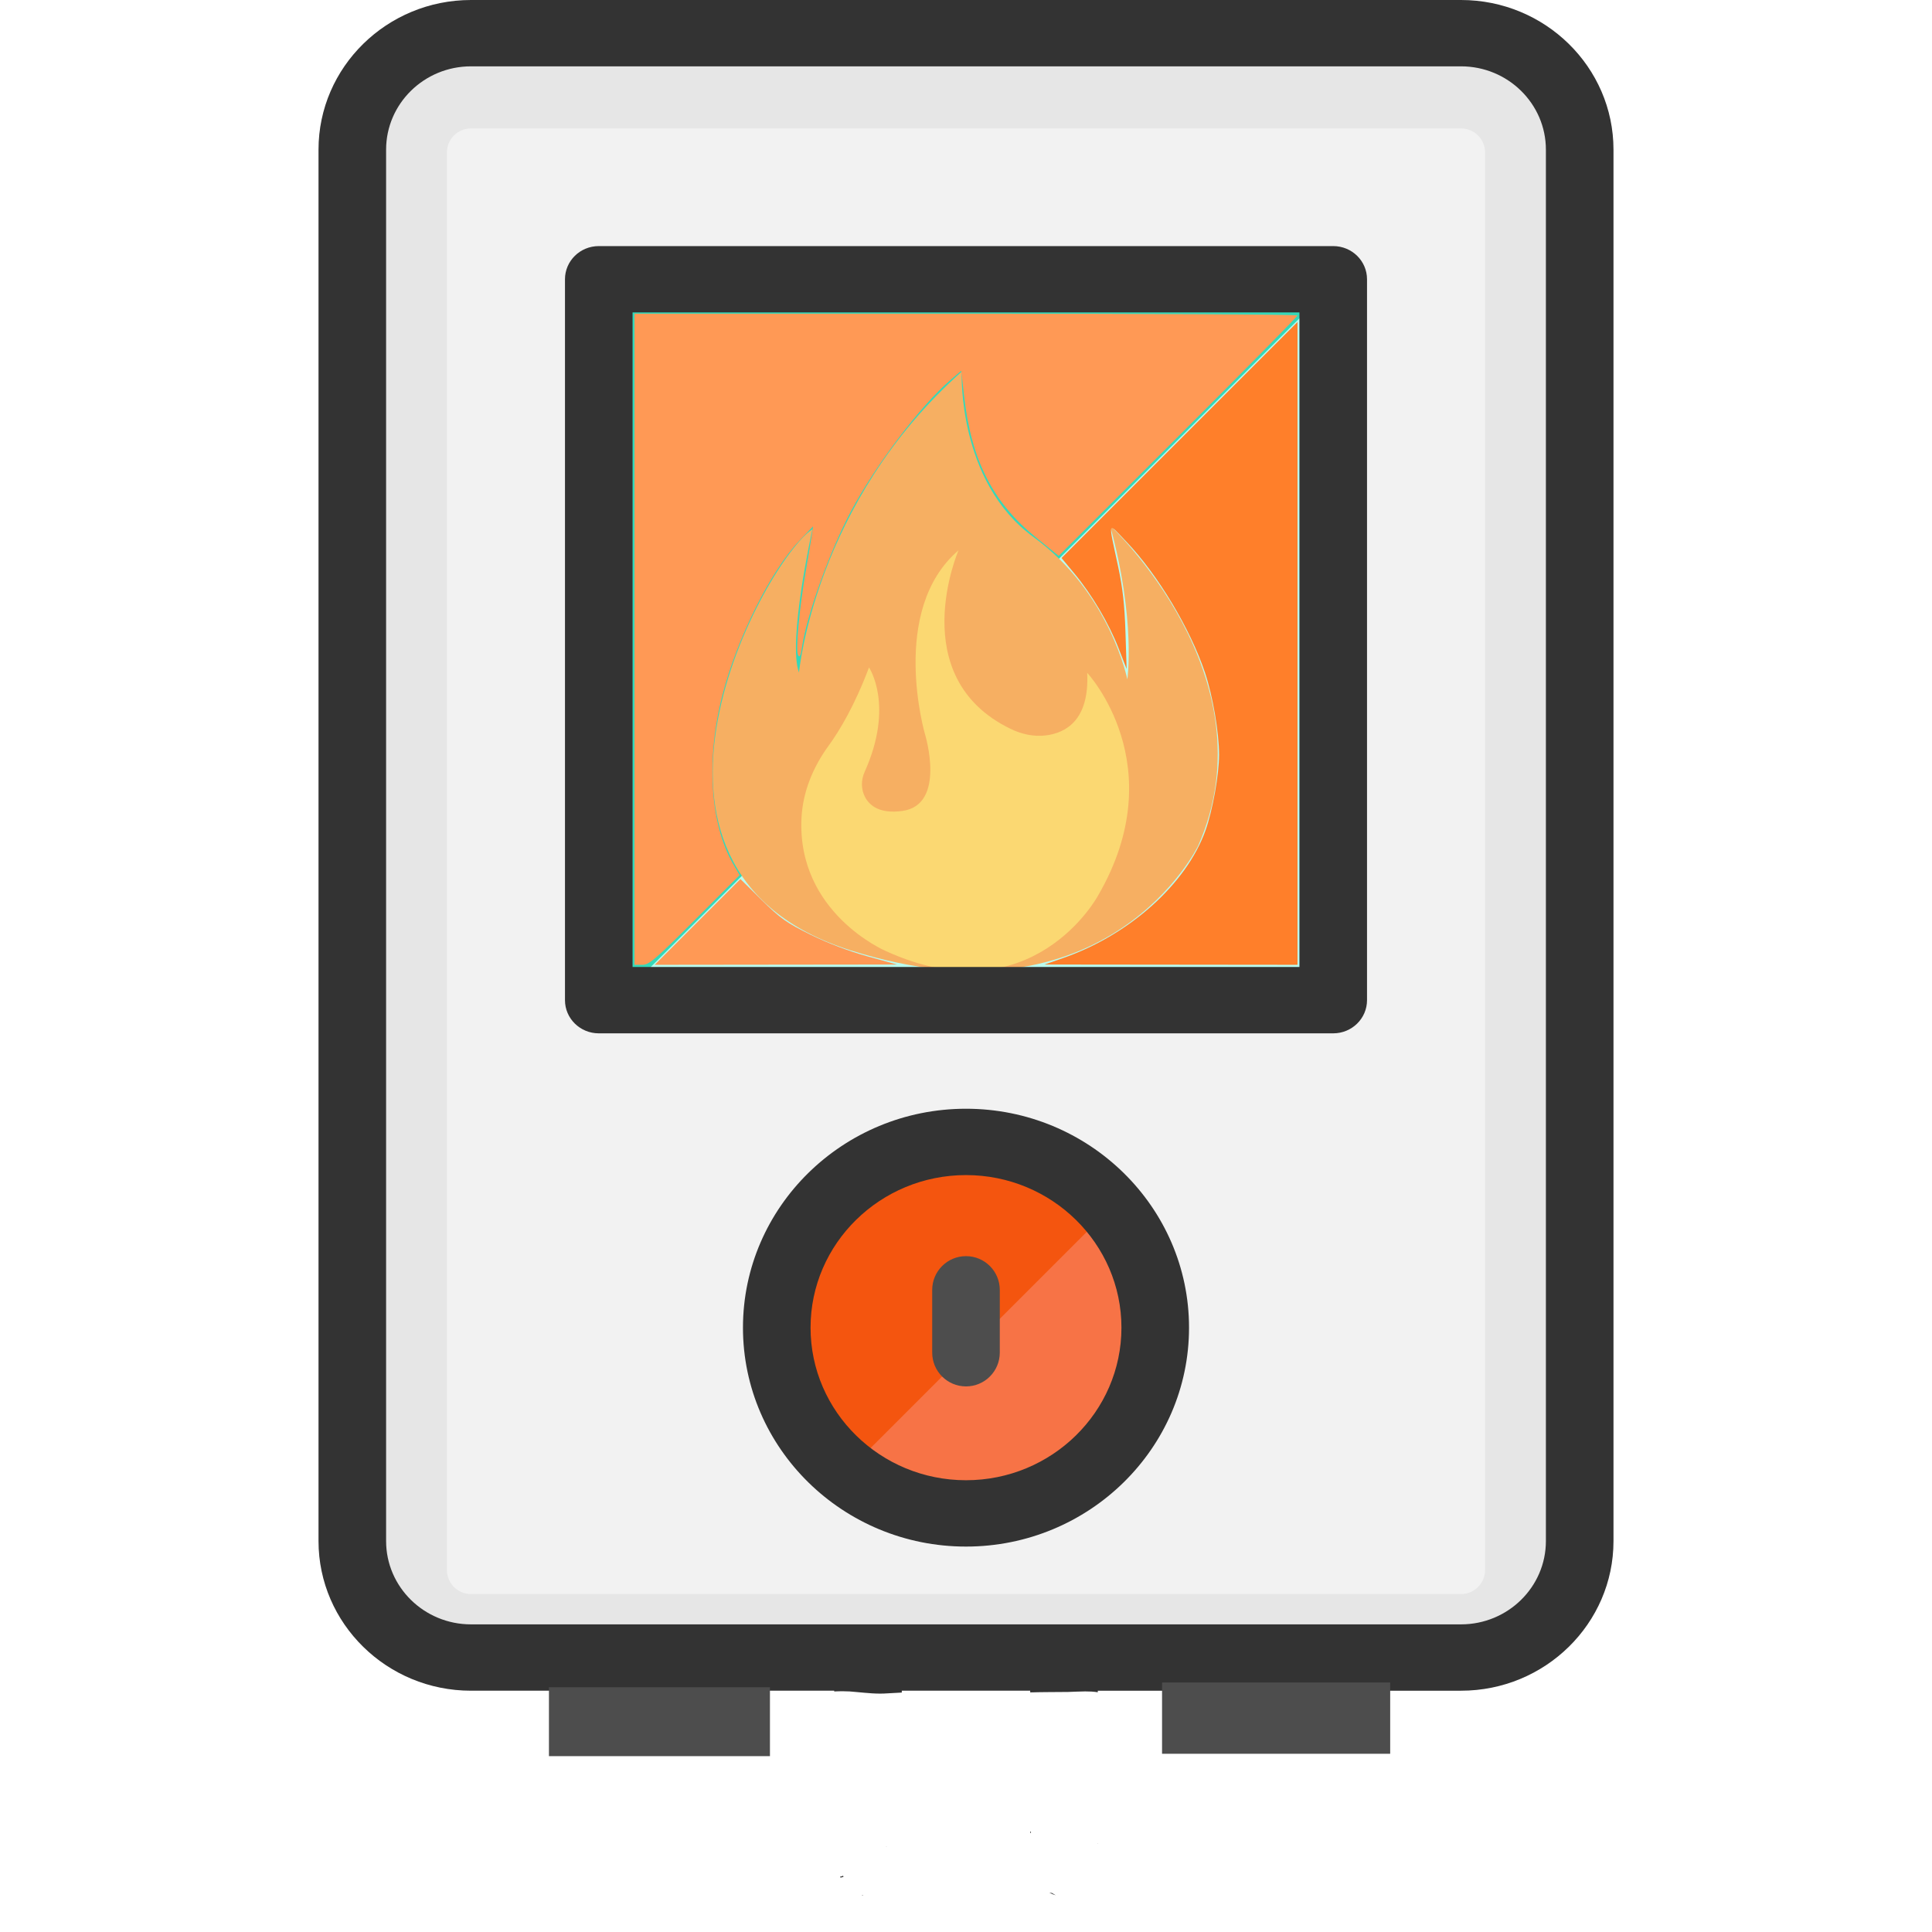
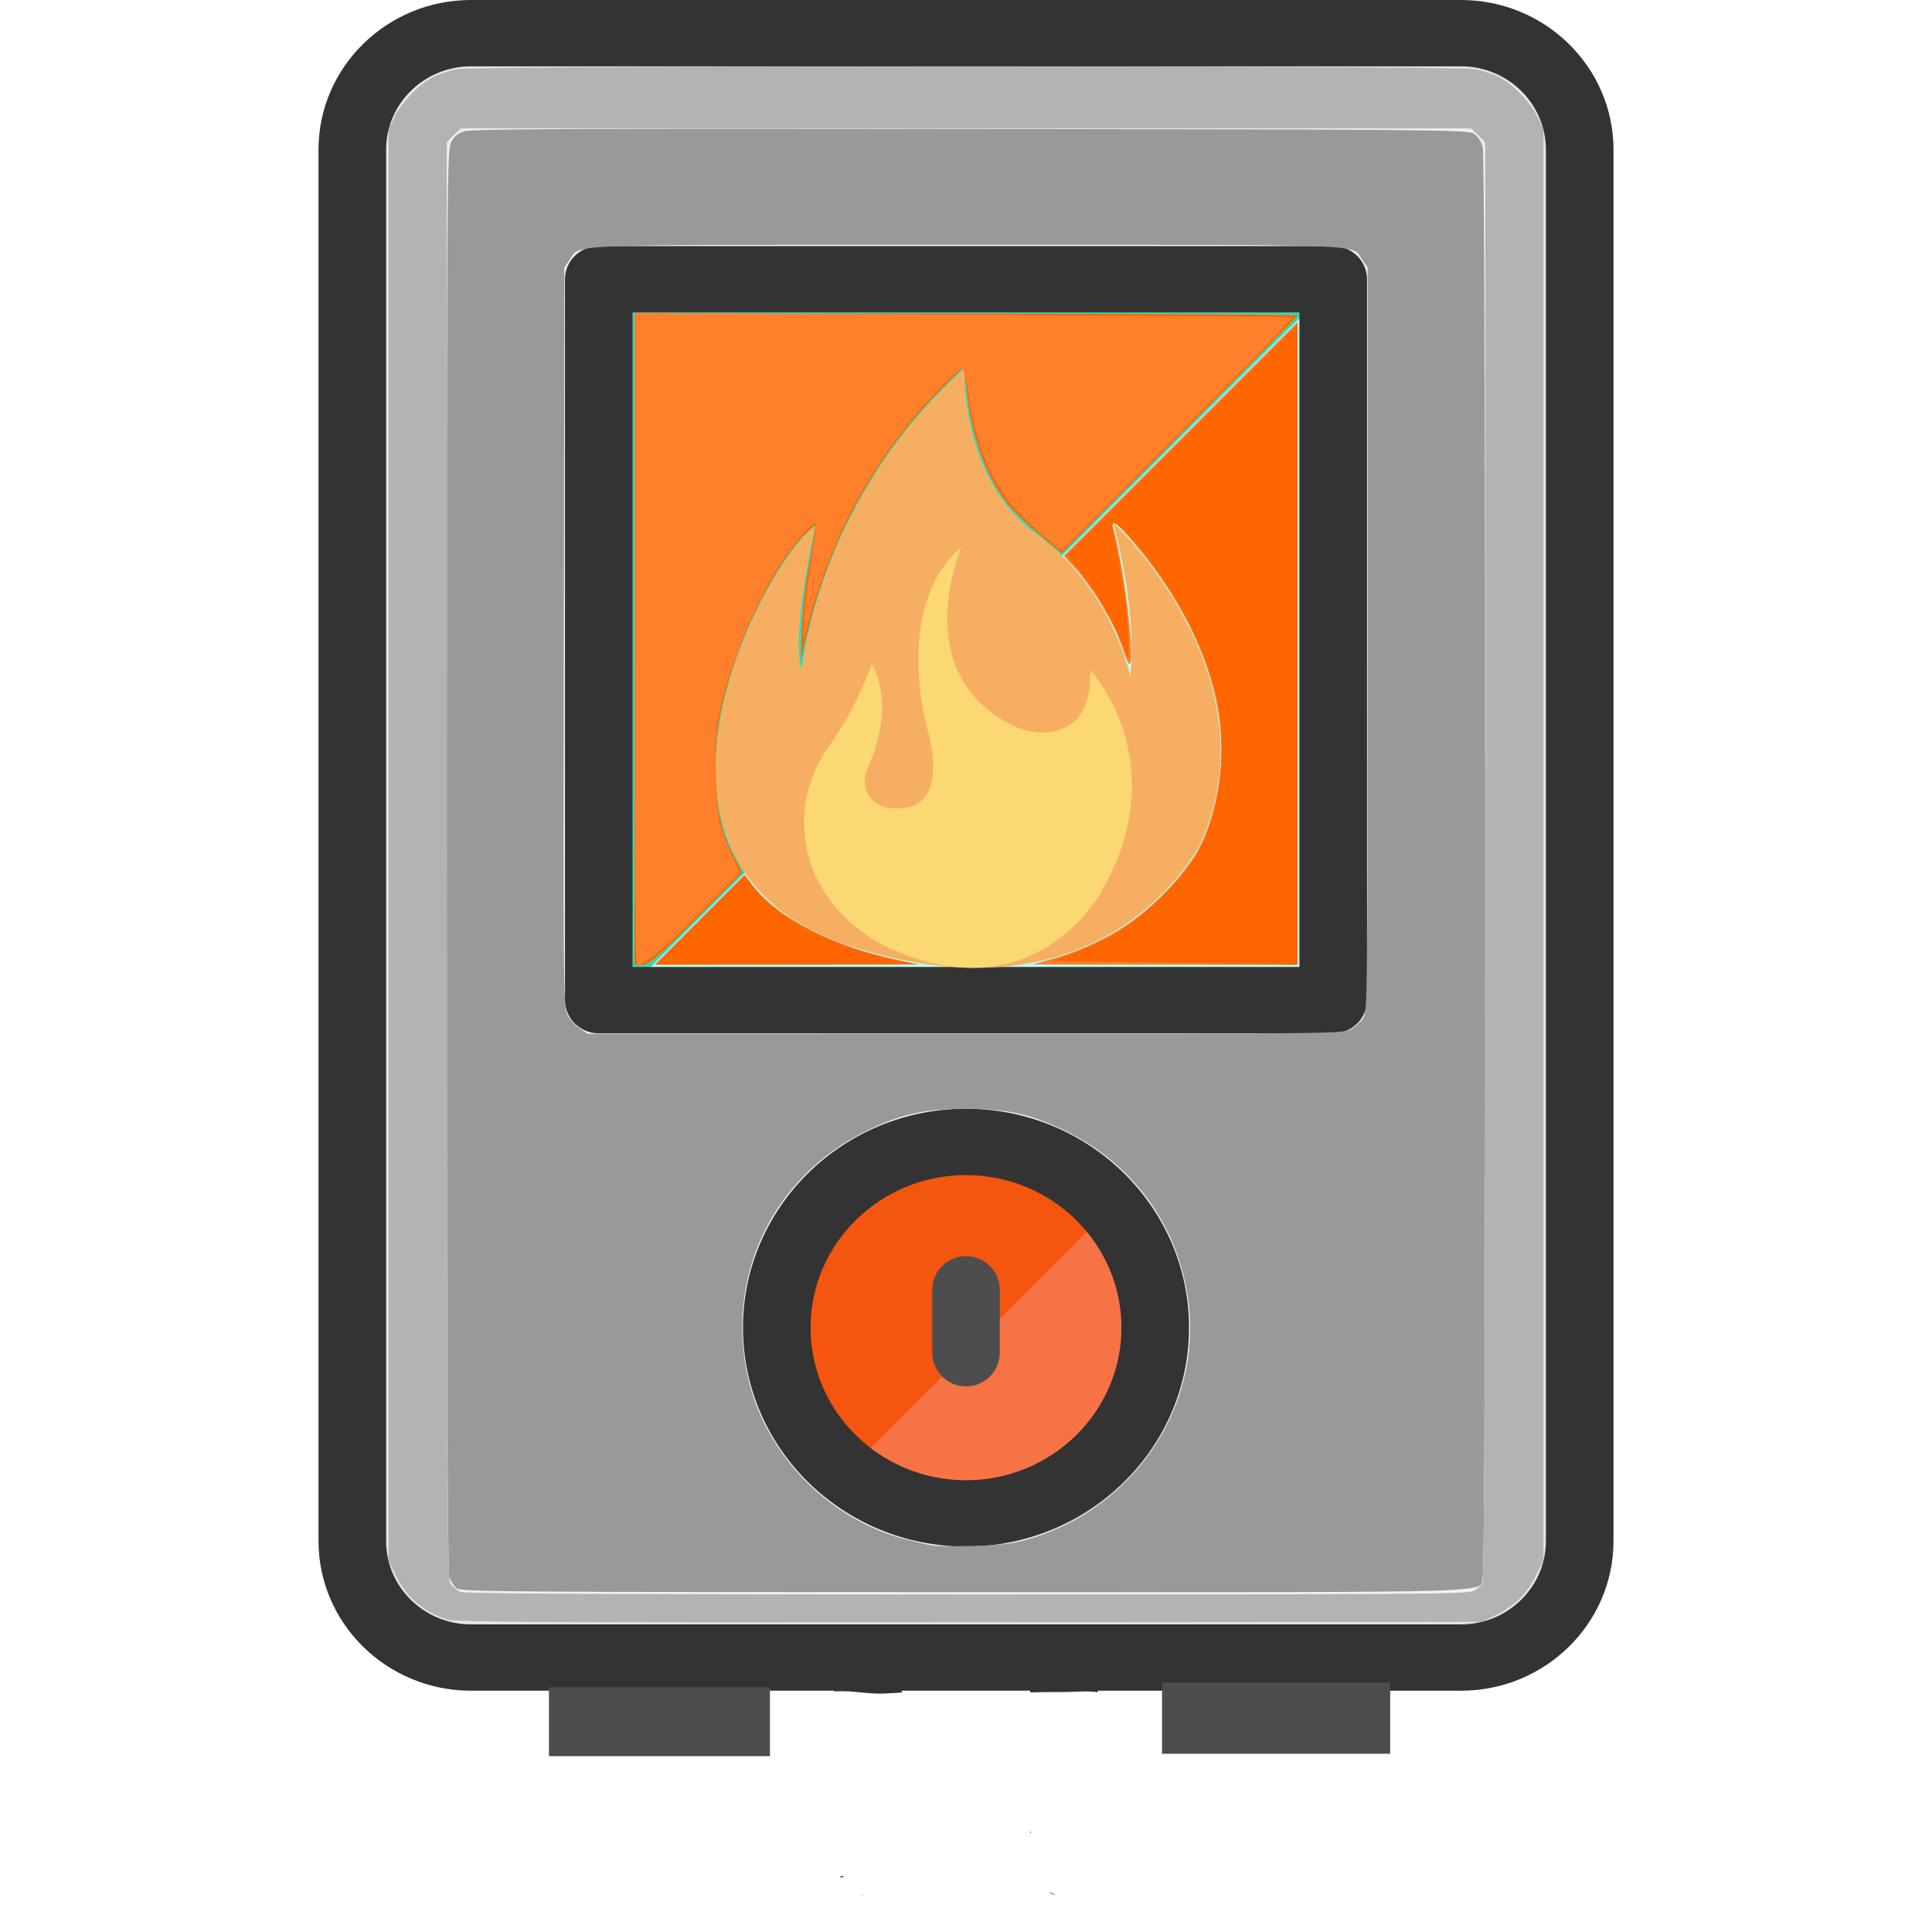
<svg xmlns="http://www.w3.org/2000/svg" version="1.1" id="Layer_1" viewBox="0 0 512.001 512.001" xml:space="preserve">
  <defs id="defs8" />
  <path style="fill:#E6E6E6;" d="M387.19,447.522H124.81c-17.367,0-31.445-14.078-31.445-31.446V40.401  c0-17.367,14.078-31.445,31.445-31.445h262.379c17.367,0,31.446,14.078,31.446,31.445v375.675  C418.636,433.444,404.557,447.522,387.19,447.522z" id="path1" />
  <path style="fill:#F2F2F2;" d="M124.81,422.446c-3.512,0-6.368-2.857-6.368-6.369V40.401c0-3.512,2.857-6.369,6.368-6.369h262.379  c3.512,0,6.369,2.857,6.369,6.369v375.675c0,3.512-2.857,6.369-6.369,6.369H124.81z" id="path2" />
  <circle style="fill:#F4550F;" cx="256.004" cy="358.458" r="50.15" id="circle2" />
  <path style="fill:#F77346;" d="M220.539,393.918c19.584,19.584,51.338,19.584,70.923,0c19.584-19.584,19.584-51.338,0-70.923" id="path3" />
  <path style="fill:#4D4D4D;" d="M256,367.412c-4.946,0-8.956-4.01-8.956-8.956v-16.608c0-4.946,4.01-8.956,8.956-8.956  c4.946,0,8.956,4.01,8.956,8.956v16.608C264.956,363.402,260.946,367.412,256,367.412z" id="path4" />
  <rect x="158.684" y="75.396" style="fill:#35D8B9;" width="194.639" height="194.639" id="rect4" />
  <polygon style="fill:#B9FCEF;" points="353.319,75.398 158.681,270.037 353.319,270.037 " id="polygon4" />
-   <g id="g2" transform="matrix(3.694867,0,0,3.309006,137.5517,72.01725)">
-     <path class="st7" d="m 21.04,20.63 c 0,0 -1.79,8.99 -0.96,11.47 0,0 1.1,-13.6 11.67,-24.1 0,0 -0.34,8.79 5.15,13.25 5.49,4.46 6.73,11.4 6.73,11.4 0,0 0.62,-4.74 -1.24,-12.33 0,0 11.67,12.12 6.32,25.65 0,0 -6.45,14.9 -24.92,8.38 C 5.32,47.83 17.74,22.97 21.04,20.63 Z" id="path1-9" style="fill:#f6af62" />
-     <path class="st4" d="m 40.75,32.12 c 0.17,3.81 -1.55,4.81 -2.94,5.01 -0.89,0.13 -1.79,-0.1 -2.57,-0.53 -7.65,-4.15 -3.72,-14.29 -3.72,-14.29 -5.01,4.79 -2.4,14.74 -2.4,14.74 0,0 1.55,5.64 -1.62,6.13 -1.59,0.25 -2.33,-0.39 -2.67,-1.08 -0.31,-0.64 -0.31,-1.39 -0.04,-2.05 2.15,-5.34 0.31,-8.36 0.31,-8.36 -1.03,3.06 -2.12,5.08 -2.91,6.29 -1.12,1.72 -1.83,3.68 -1.93,5.73 C 19.9,51.35 26.3,54.4 26.3,54.4 36.81,59.76 41.53,49.96 41.53,49.96 46.96,39.52 40.75,32.12 40.75,32.12 Z" id="path2-0" style="fill:#fbd872" />
-   </g>
  <g id="g8" transform="scale(1,0.9815498)">
    <path id="path6" style="fill:#333333" d="M 124.811,0 C 102.534,0 84.41,18.125 84.41,40.402 V 416.075 c 0,22.277 18.125,40.402 40.4,40.402 h 96.264 v 0.203 c 0.745,-0.037 1.49,-0.062 2.234,-0.06 1.227,0.004 2.455,0.069 3.684,0.217 2.727,0.25 5.456,0.576 8.199,0.354 1.266,-0.055 2.53,-0.135 3.795,-0.211 v -0.503 h 34.029 v 0.456 c 3.347,-0.1 6.695,-0.079 10.045,-0.119 1.504,-0.038 3.016,-0.142 4.521,-0.147 1.12,-0.004 2.237,0.049 3.346,0.225 v -0.414 h 96.264 c 22.277,0 40.402,-18.125 40.402,-40.402 V 40.402 C 427.592,18.125 409.466,0 387.189,0 Z m 0,17.911 h 262.379 c 12.401,0 22.49,10.09 22.49,22.491 v 375.673 0.002 c 0,12.401 -10.089,22.489 -22.49,22.489 h -262.379 c -12.401,0 -22.49,-10.088 -22.49,-22.489 V 40.402 c 0,-12.401 10.089,-22.491 22.49,-22.491 z M 238.215,483.089 c -0.002,0.003 -0.004,0.005 -0.006,0.008 0.002,7.5e-4 0.004,9.8e-4 0.006,0.002 -2.5e-4,-0.003 2.6e-4,-0.007 0,-0.01 z m 34.801,11.33 v 0.549 c 0.003,-0.005 0.007,-0.011 0.01,-0.016 0.077,-0.077 0.148,-0.159 0.223,-0.239 -0.066,-0.107 -0.171,-0.184 -0.232,-0.294 z m 17.912,3.226 c -0.028,0.009 -0.058,0.011 -0.086,0.02 0.012,0.012 0.067,0.067 0.086,0.086 z m -56.066,0.812 c -0.014,0.041 -0.007,0.084 0.078,0.121 0.013,-0.007 0.019,-0.01 0.031,-0.016 -0.037,-0.034 -0.073,-0.07 -0.109,-0.105 z m -11.562,7.924 c -0.065,-0.017 0.018,0.165 -0.039,0.201 -0.205,0.127 -0.423,-0.14 -0.588,0.151 -0.035,0.062 0.022,0.2 0.092,0.193 0.257,-0.024 0.504,-0.105 0.75,-0.189 0.005,-0.028 0.013,-0.056 0.018,-0.084 -0.077,-0.091 -0.118,-0.242 -0.232,-0.273 z m 54.777,4.61 c 0.558,0.278 1.107,0.554 1.725,0.71 -0.078,-0.042 -0.157,-0.08 -0.234,-0.123 -0.324,-0.184 -0.575,-0.338 -0.812,-0.489 -0.017,-0.001 -0.034,-8e-4 -0.051,-0.002 -0.208,-0.037 -0.418,-0.065 -0.627,-0.096 z m -49.516,0.647 c -0.057,0.024 -0.115,0.048 -0.172,0.072 0.132,0.025 0.262,0.05 0.396,0.07 -0.075,-0.047 -0.152,-0.091 -0.225,-0.141 z" />
    <path style="fill:#333333" d="m 256,299.351 c -32.591,0 -59.106,26.515 -59.106,59.106 0,32.591 26.515,59.106 59.106,59.106 32.591,0 59.106,-26.515 59.106,-59.106 0,-32.591 -26.515,-59.106 -59.106,-59.106 z m 0,100.3 c -22.714,0 -41.194,-18.48 -41.194,-41.194 0,-22.714 18.48,-41.194 41.194,-41.194 22.714,0 41.194,18.48 41.194,41.194 0,22.714 -18.48,41.194 -41.194,41.194 z" id="path7" />
    <path style="fill:#333333" d="M 353.319,66.442 H 158.681 c -4.946,0 -8.956,4.01 -8.956,8.956 v 194.639 c 0,4.946 4.01,8.956 8.956,8.956 H 353.32 c 4.946,0 8.956,-4.01 8.956,-8.956 V 75.398 c -0.001,-4.946 -4.011,-8.956 -8.957,-8.956 z m -8.955,194.639 H 167.636 V 84.354 h 176.727 v 176.727 z" id="path8" />
  </g>
  <rect style="fill:#4d4d4d;stroke-width:0.888" id="rect18" width="58.568" height="18.263" x="145.476" y="447.135" />
  <rect style="fill:#4d4d4d" id="rect19" width="60.458" height="18.893" x="307.956" y="445.875" />
-   <path style="fill:#ff7f2a;stroke-width:0.63" d="m 281.821,253.861 c 17.502,-6.099 32.596,-19.636 37.64,-33.757 1.898,-5.314 3.611,-14.864 3.606,-20.106 -0.006,-5.906 -1.67,-15.59 -3.741,-21.773 -3.875,-11.567 -12.51,-25.946 -20.799,-34.638 -5.132,-5.38 -4.91,-6.048 -2.196,6.613 1.189,5.545 1.703,10.157 1.93,17.319 l 0.31,9.761 -2.147,-5.51 c -2.576,-6.611 -7.067,-14.203 -11.706,-19.792 l -3.404,-4.101 31.271,-31.271 31.271,-31.271 v 85.175 85.175 l -33.535,-0.035 -33.535,-0.035 z" id="path19" />
-   <path style="fill:#ff9955;stroke-width:0.63" d="m 184.867,244.324 11.361,-11.361 5.64,5.568 c 4.927,4.864 6.556,6.02 12.882,9.15 4.557,2.254 10.161,4.388 15.114,5.757 l 7.872,2.175 -32.116,0.037 -32.116,0.037 z" id="path20" />
-   <path style="fill:#ff9955;stroke-width:0.63" d="M 168.148,169.407 V 83.129 h 87.853 c 48.319,0 87.853,0.214 87.853,0.475 0,0.261 -14.241,14.702 -31.646,32.09 l -31.646,31.615 -5.872,-4.757 c -11.62,-9.413 -17.28,-20.531 -19.212,-37.734 l -0.736,-6.558 -2.995,2.563 c -7.757,6.638 -19.691,22.398 -26.182,34.577 -5.639,10.58 -11.748,27.529 -13.049,36.204 -0.334,2.229 -0.598,2.753 -1.012,2.013 -0.704,-1.258 0.319,-12.442 2.042,-22.329 0.708,-4.062 1.429,-8.378 1.602,-9.59 l 0.315,-2.204 -3.662,3.852 c -7.575,7.967 -16.468,25.802 -20.325,40.762 -4.42,17.141 -3.302,34.371 2.922,45.05 l 1.606,2.755 -11.875,11.887 c -10.559,10.57 -12.102,11.887 -13.928,11.887 h -2.053 z" id="path21" />
+   <path style="fill:#999999;stroke-width:0.63" d="m 121.08,420.981 c -0.756,-0.53 -1.668,-2.018 -2.026,-3.306 -0.441,-1.588 -0.652,-62.809 -0.653,-190.014 -0.002,-177.413 0.058,-187.791 1.099,-189.875 0.795,-1.591 1.777,-2.425 3.53,-2.997 1.928,-0.629 29.61,-0.759 134.168,-0.63 123.972,0.154 131.838,0.228 133.412,1.259 0.974,0.639 1.947,2.085 2.33,3.464 0.914,3.292 0.921,375.501 0.007,378.793 -1.296,4.665 11.398,4.269 -136.946,4.269 -118.832,0 -133.697,-0.106 -134.921,-0.963 z m 150.646,-12.865 c 28.336,-7.768 46.931,-35.039 43.196,-63.347 -2.607,-19.757 -14.469,-36.206 -32.471,-45.028 -9.121,-4.47 -15.536,-5.901 -26.45,-5.901 -10.914,0 -17.329,1.431 -26.45,5.901 -25.011,12.256 -37.663,39.059 -31.173,66.039 4.866,20.23 21.653,37.128 41.982,42.258 7.355,1.856 7.37,1.858 17.216,1.648 6.974,-0.149 10.317,-0.52 14.151,-1.571 z m 86.42,-135.399 c 1.107,-0.675 2.524,-2.008 3.149,-2.961 1.083,-1.653 1.136,-6.358 1.136,-100.321 V 70.849 l -1.405,-1.969 c -3.081,-4.32 4.931,-4.014 -105.026,-4.014 -109.957,0 -101.945,-0.306 -105.026,4.014 l -1.405,1.969 -0.161,97.929 c -0.152,92.31 -0.097,98.055 0.945,100.12 0.608,1.205 2.068,2.835 3.245,3.621 l 2.14,1.43 100.197,-0.002 c 98.204,-0.002 100.237,-0.027 102.21,-1.229 z" id="path21" />
+   <path style="fill:#b3b3b3;stroke-width:0.63" d="m 118.576,429.221 c -6.421,-2.014 -11.072,-6.104 -13.971,-12.286 l -1.638,-3.492 V 223.882 34.322 l 1.372,-2.971 c 1.797,-3.89 6.686,-9.064 10.291,-10.891 1.579,-0.8 4.542,-1.764 6.583,-2.141 5.23,-0.967 264.343,-0.967 269.573,0 2.041,0.377 5.004,1.341 6.583,2.141 3.605,1.827 8.494,7.001 10.291,10.891 l 1.372,2.971 V 223.896 413.469 l -2.073,4.211 c -2.366,4.805 -5.7,8.031 -10.837,10.483 l -3.464,1.653 -135.715,0.118 c -110.991,0.097 -136.198,-0.033 -138.369,-0.714 z m 271.892,-7.598 c 1.012,-0.523 2.102,-1.444 2.424,-2.047 0.599,-1.122 0.949,-133.279 0.783,-295.726 l -0.088,-86.178 -1.819,-1.819 -1.819,-1.819 -133.934,-0.015 -133.934,-0.015 -1.84,1.84 -1.84,1.84 0.013,190.398 c 0.013,179.365 0.076,190.475 1.1,191.733 0.598,0.734 1.654,1.647 2.346,2.028 0.904,0.497 38.692,0.698 134.014,0.712 117.202,0.017 132.97,-0.092 134.594,-0.932 z" id="path22" />
+   <g id="g2" transform="matrix(3.694867,0,0,3.309006,138.3034,71.17726)">
+     <path class="st7" d="m 21.04,20.63 c 0,0 -1.79,8.99 -0.96,11.47 0,0 1.1,-13.6 11.67,-24.1 0,0 -0.34,8.79 5.15,13.25 5.49,4.46 6.73,11.4 6.73,11.4 0,0 0.62,-4.74 -1.24,-12.33 0,0 11.67,12.12 6.32,25.65 0,0 -6.45,14.9 -24.92,8.38 C 5.32,47.83 17.74,22.97 21.04,20.63 Z" id="path1-9" style="fill:#f6af62" />
+     <path class="st4" d="m 40.75,32.12 c 0.17,3.81 -1.55,4.81 -2.94,5.01 -0.89,0.13 -1.79,-0.1 -2.57,-0.53 -7.65,-4.15 -3.72,-14.29 -3.72,-14.29 -5.01,4.79 -2.4,14.74 -2.4,14.74 0,0 1.55,5.64 -1.62,6.13 -1.59,0.25 -2.33,-0.39 -2.67,-1.08 -0.31,-0.64 -0.31,-1.39 -0.04,-2.05 2.15,-5.34 0.31,-8.36 0.31,-8.36 -1.03,3.06 -2.12,5.08 -2.91,6.29 -1.12,1.72 -1.83,3.68 -1.93,5.73 C 19.9,51.35 26.3,54.4 26.3,54.4 36.81,59.76 41.53,49.96 41.53,49.96 46.96,39.52 40.75,32.12 40.75,32.12 Z" id="path2-0" style="fill:#fbd872" />
+   </g>
+   <path style="fill:#ff6600;stroke-width:0.63" d="M 168.148,169.407 V 83.129 h 87.853 c 48.319,0 87.853,0.211 87.853,0.47 0,0.258 -14.069,14.541 -31.264,31.739 l -31.264,31.269 -5.544,-4.677 c -3.049,-2.573 -6.693,-6.015 -8.098,-7.65 -5.782,-6.73 -10.073,-17.98 -11.377,-29.829 -0.394,-3.582 -0.853,-6.65 -1.019,-6.816 -0.166,-0.166 -3.066,2.549 -6.443,6.034 -17.291,17.843 -29.094,39.564 -35.047,64.495 l -1.575,6.598 0.3,-8.187 c 0.165,-4.503 0.875,-11.304 1.577,-15.114 0.702,-3.81 1.457,-8.203 1.677,-9.761 l 0.4,-2.834 -2.658,2.519 c -6.32,5.991 -14.655,21.24 -19.236,35.195 -3.799,11.571 -4.956,19.156 -4.559,29.885 0.35,9.471 1.544,14.457 5.049,21.082 l 1.938,3.663 -12.227,12.239 c -10.884,10.895 -12.452,12.239 -14.28,12.239 h -2.053 z" id="path23" />
+   <path style="fill:#ff7f2a;stroke-width:0.63" d="m 278.672,254.173 c 16.055,-4.523 28.816,-13.7 37.741,-27.141 4.251,-6.403 7.288,-18.21 7.288,-28.34 0,-17.639 -8.276,-37.21 -23.152,-54.75 -4.594,-5.417 -6.332,-6.662 -5.552,-3.976 2.26,7.777 4.765,25.368 4.771,33.504 0.003,3.644 -0.668,3.257 -2.126,-1.228 -2.211,-6.805 -7.611,-15.965 -12.838,-21.779 l -2.878,-3.201 30.963,-30.963 30.963,-30.963 v 85.175 85.175 l -35.11,-0.047 -35.11,-0.047 z" id="path24" />
+   <path style="fill:#ff7f2a;stroke-width:0.63" d="M 168.148,169.315 V 82.943 l 87.065,0.464 c 47.886,0.255 87.195,0.591 87.353,0.748 0.158,0.156 -13.568,14.142 -30.503,31.079 l -30.79,30.795 -3.19,-2.623 c -1.754,-1.443 -5.188,-4.613 -7.629,-7.046 -7.236,-7.21 -11.834,-17.741 -13.75,-31.49 -0.518,-3.717 -1.076,-6.893 -1.24,-7.057 -0.621,-0.621 -3.619,1.953 -8.531,7.327 -15.758,17.241 -25.835,35.542 -32.515,59.051 l -1.572,5.533 0.322,-6.298 c 0.177,-3.464 1.009,-10.406 1.847,-15.427 0.839,-5.021 1.405,-9.249 1.258,-9.397 -0.502,-0.502 -3.587,2.775 -7.333,7.788 -7.5,10.037 -15.897,29.817 -18.461,43.486 -0.837,4.46 -0.993,7.882 -0.735,16.059 0.358,11.36 0.698,13.057 4.071,20.345 l 2.275,4.916 -11.287,11.3 c -10.141,10.153 -13.817,13.19 -15.962,13.19 -0.5,0 -0.692,-24.029 -0.692,-86.371 z" id="path25" />
+   <path style="fill:#ff6600;stroke-width:0.63" d="m 185.42,243.767 11.907,-11.919 2.118,2.774 c 6.649,8.708 21.145,16.16 38.6,19.844 l 5.361,1.131 -34.946,0.044 -34.946,0.044 z" id="path26" />
+   <path style="fill:#ff6600;stroke-width:0.63" d="m 302.918,255.056 c -14.028,-0.185 -24.999,-0.402 -24.38,-0.483 2.535,-0.33 12.923,-4.769 17.685,-7.556 6.141,-3.594 17.274,-14.38 20.472,-19.833 4.643,-7.917 7.005,-17.496 7.005,-28.41 0,-3.967 -0.403,-9.318 -0.895,-11.89 -2.658,-13.89 -10.385,-29.222 -21.324,-42.312 -4.12,-4.93 -5.877,-6.477 -6.569,-5.785 -0.195,0.195 0.259,3.267 1.007,6.828 1.821,8.666 3.197,19.339 3.188,24.737 l -0.007,4.408 -2.364,-5.668 c -2.612,-6.263 -6.936,-13.327 -11.311,-18.479 l -2.857,-3.364 30.642,-30.642 30.642,-30.642 v 84.86 84.86 l -7.715,-0.147 c -4.243,-0.081 -19.192,-0.298 -33.22,-0.483 z" id="path27" />
</svg>
